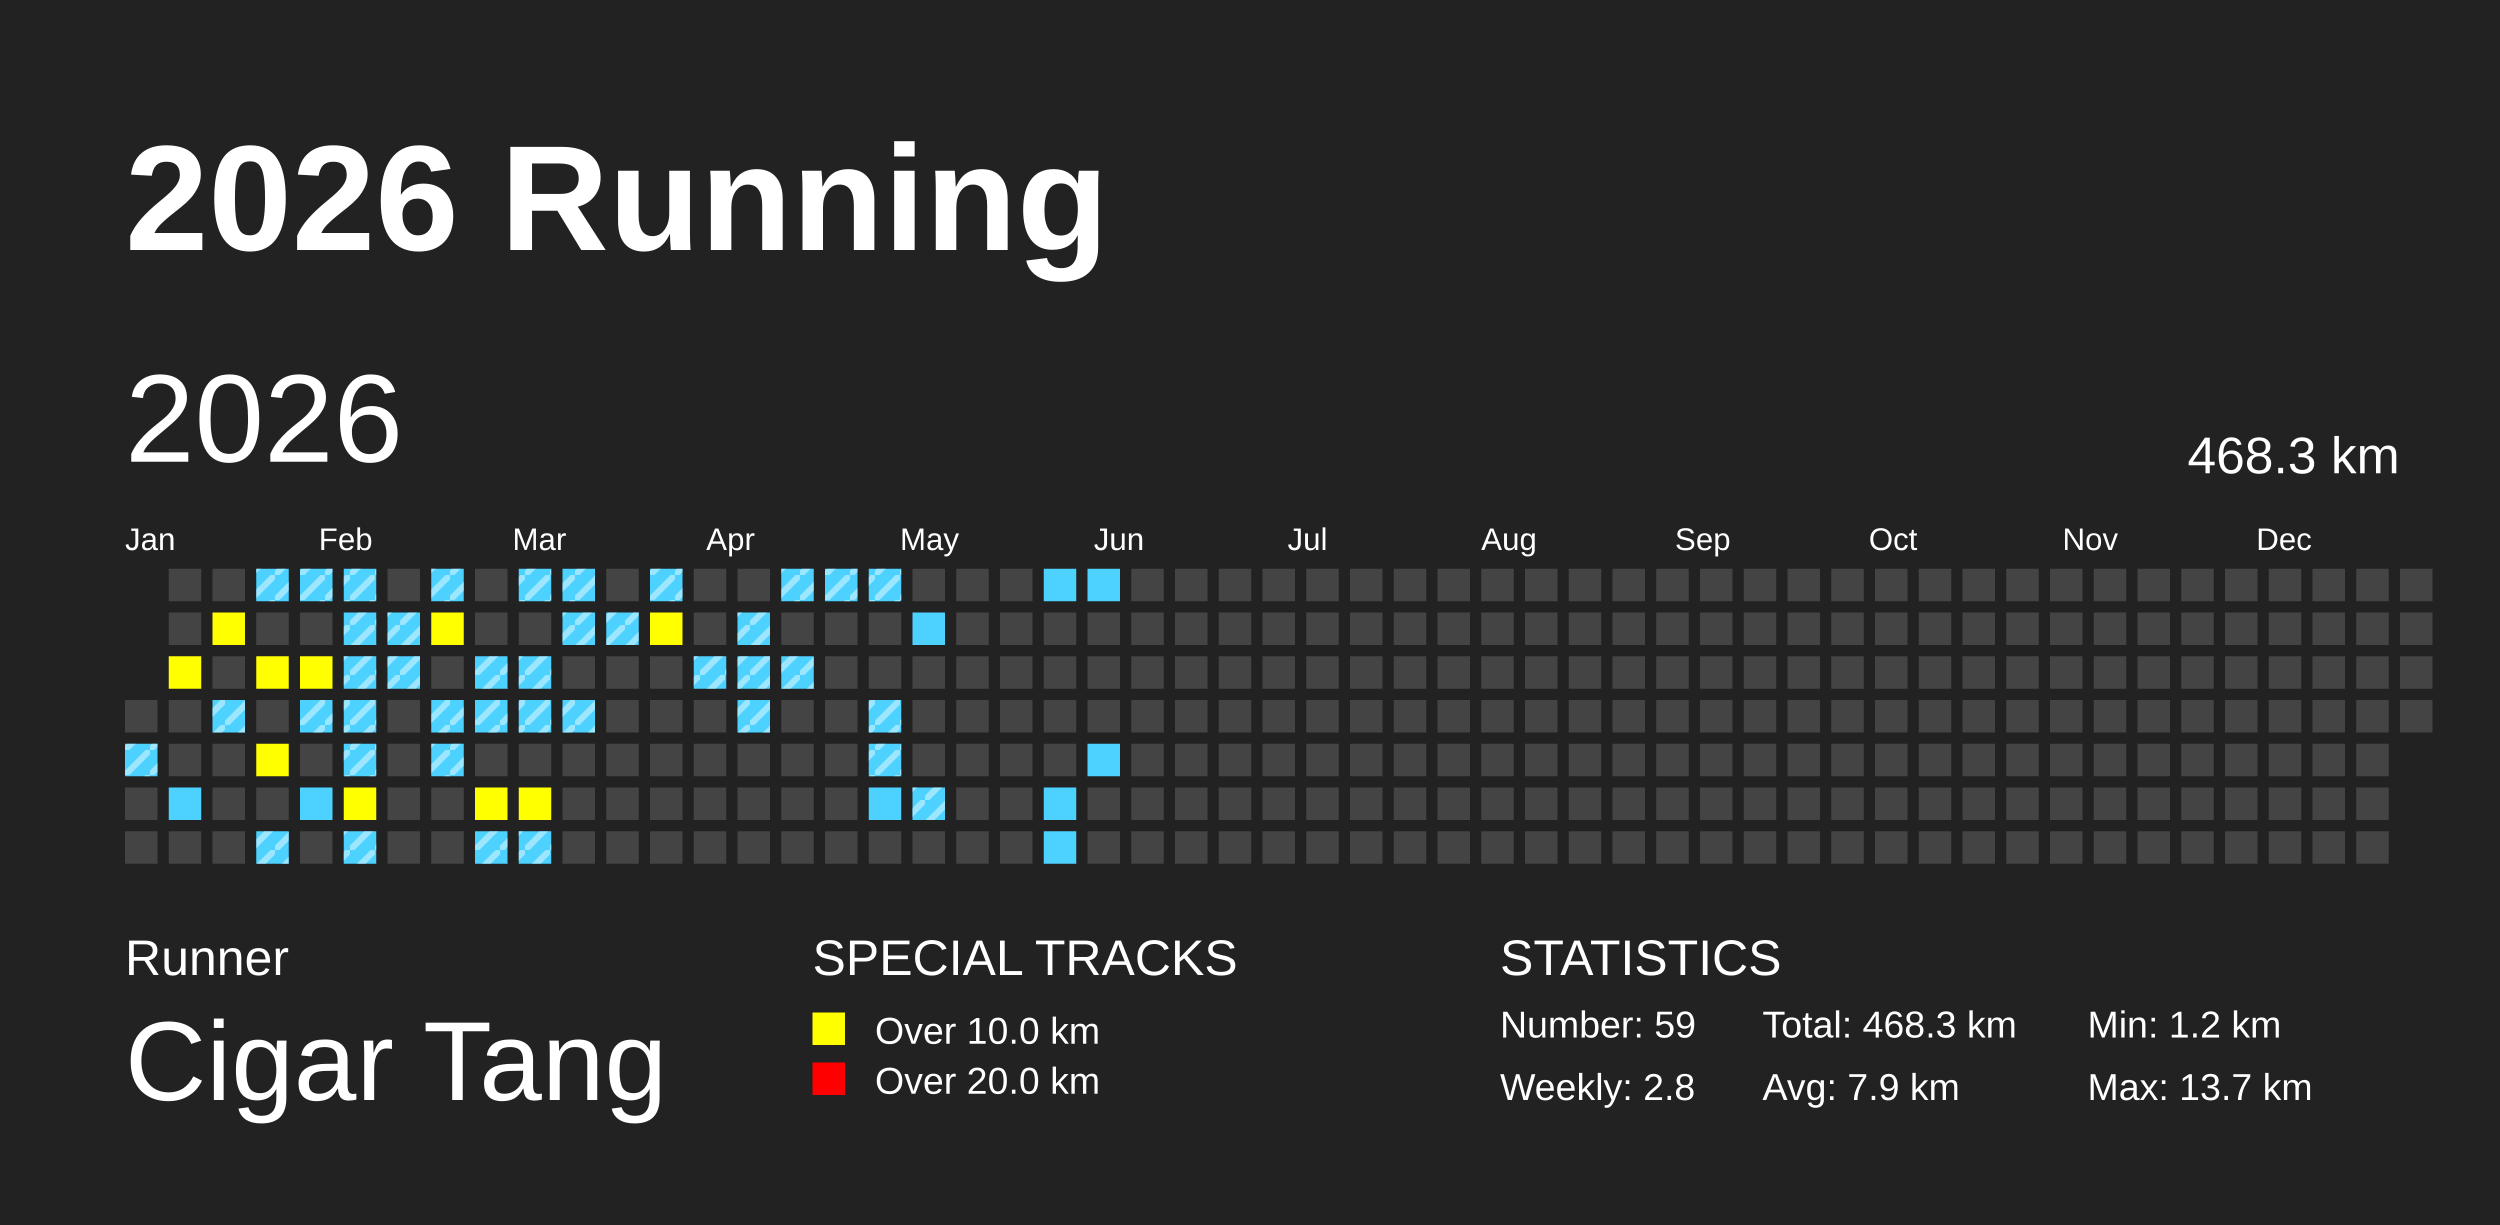
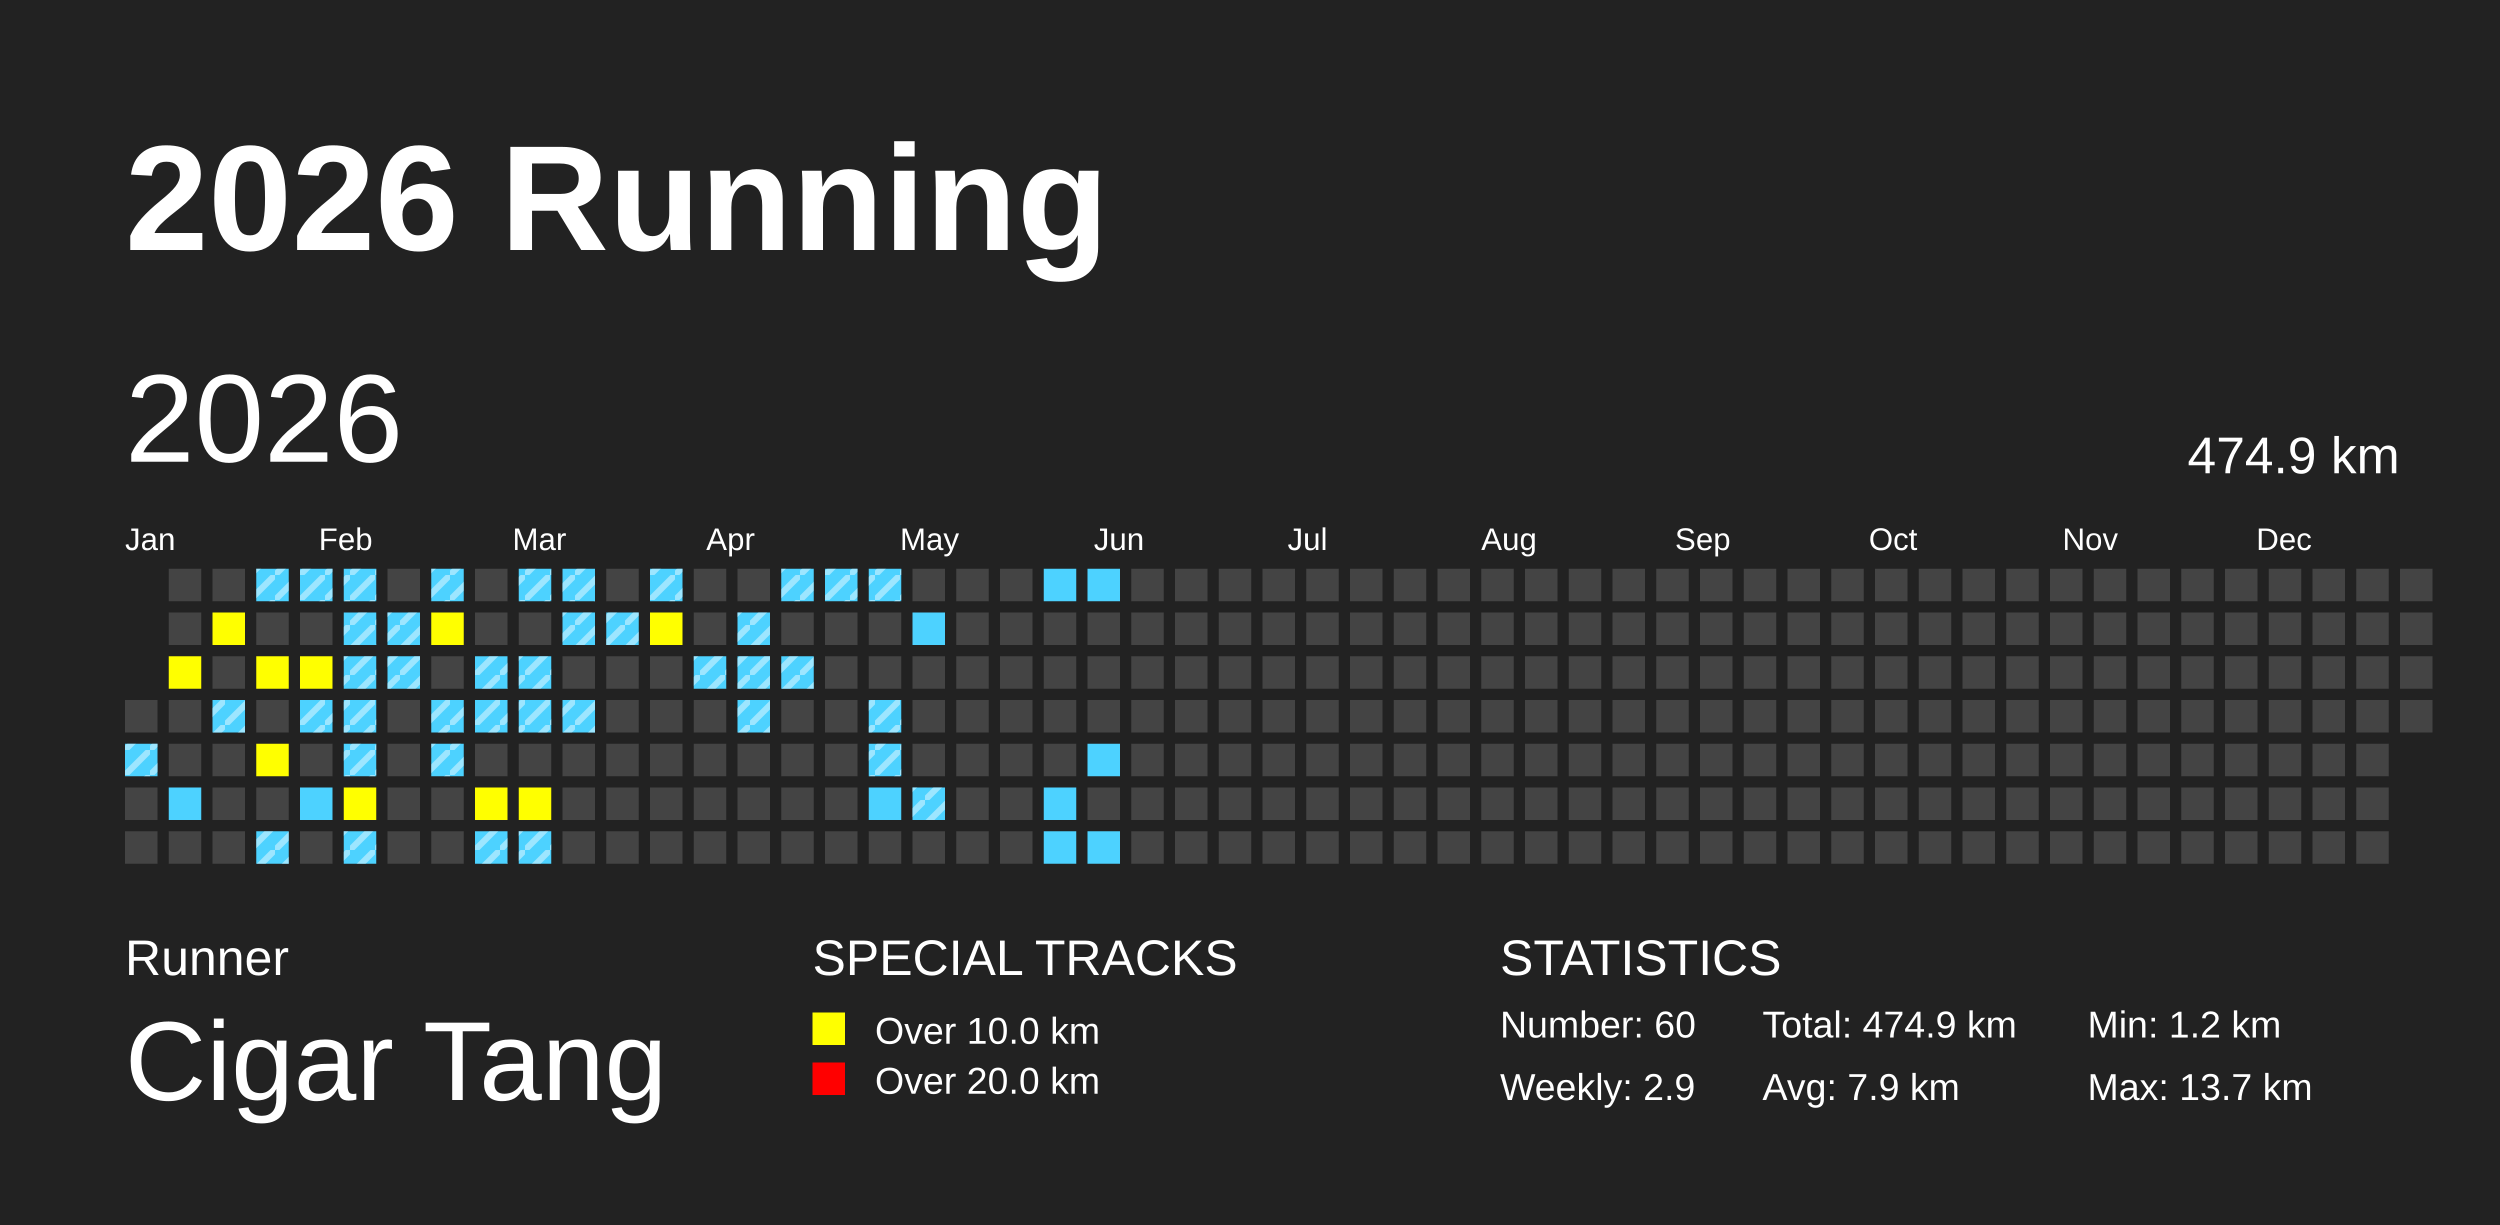
<svg xmlns="http://www.w3.org/2000/svg" baseProfile="full" height="98mm" version="1.1" viewBox="0,0,200,98" width="200mm">
  <defs>
    <pattern height="2" id="indoor-stripe" patternUnits="userSpaceOnUse" width="2">
      <line stroke="white" stroke-opacity="0.45" stroke-width="0.5" x1="0" x2="2" y1="2" y2="0" />
    </pattern>
  </defs>
  <rect fill="#222222" height="98" width="200" x="0" y="0" />
  <text fill="#FFFFFF" style="font-size:12px; font-family:Arial; font-weight:bold;" x="10" y="20">2026 Running</text>
  <text fill="#FFFFFF" style="font-size:4px; font-family:Arial" x="10" y="78">Runner</text>
  <text fill="#FFFFFF" style="font-size:9px; font-family:Arial" x="10" y="88">Cigar Tang</text>
  <text fill="#FFFFFF" style="font-size:4px; font-family:Arial" x="65" y="78">SPECIAL TRACKS</text>
  <rect fill="yellow" height="2.6" width="2.6" x="65" y="81" />
  <text fill="#FFFFFF" style="font-size:3px; font-family:Arial" x="70" y="83.5">Over 10.0 km</text>
  <rect fill="red" height="2.6" width="2.6" x="65" y="85" />
  <text fill="#FFFFFF" style="font-size:3px; font-family:Arial" x="70" y="87.5">Over 20.0 km</text>
  <text fill="#FFFFFF" style="font-size:4px; font-family:Arial" x="120" y="78">STATISTICS</text>
-   <text fill="#FFFFFF" style="font-size:3px; font-family:Arial" x="120" y="83">Number: 59</text>
-   <text fill="#FFFFFF" style="font-size:3px; font-family:Arial" x="120" y="88">Weekly: 2.8</text>
-   <text fill="#FFFFFF" style="font-size:3px; font-family:Arial" x="141" y="83">Total: 468.3 km</text>
+   <text fill="#FFFFFF" style="font-size:3px; font-family:Arial" x="120" y="83">Number: 60</text>
+   <text fill="#FFFFFF" style="font-size:3px; font-family:Arial" x="120" y="88">Weekly: 2.9</text>
+   <text fill="#FFFFFF" style="font-size:3px; font-family:Arial" x="141" y="83">Total: 474.9 km</text>
  <text fill="#FFFFFF" style="font-size:3px; font-family:Arial" x="141" y="88">Avg: 7.9 km</text>
  <text fill="#FFFFFF" style="font-size:3px; font-family:Arial" x="167" y="83">Min: 1.2 km</text>
  <text fill="#FFFFFF" style="font-size:3px; font-family:Arial" x="167" y="88">Max: 13.7 km</text>
  <text dominant-baseline="hanging" fill="#FFFFFF" style="font-size:10.0px; font-family:Arial;" x="10" y="30">2026</text>
-   <text dominant-baseline="hanging" fill="#FFFFFF" style="font-size:4.125px; font-family:Arial;" x="175" y="35">468.3 km</text>
+   <text dominant-baseline="hanging" fill="#FFFFFF" style="font-size:4.125px; font-family:Arial;" x="175" y="35">474.9 km</text>
  <text fill="#FFFFFF" style="font-size:2.5px; font-family:Arial" x="10.0" y="44">Jan</text>
  <text fill="#FFFFFF" style="font-size:2.5px; font-family:Arial" x="25.5" y="44">Feb</text>
  <text fill="#FFFFFF" style="font-size:2.5px; font-family:Arial" x="41.0" y="44">Mar</text>
  <text fill="#FFFFFF" style="font-size:2.5px; font-family:Arial" x="56.5" y="44">Apr</text>
  <text fill="#FFFFFF" style="font-size:2.5px; font-family:Arial" x="72.0" y="44">May</text>
  <text fill="#FFFFFF" style="font-size:2.5px; font-family:Arial" x="87.5" y="44">Jun</text>
  <text fill="#FFFFFF" style="font-size:2.5px; font-family:Arial" x="103.0" y="44">Jul</text>
  <text fill="#FFFFFF" style="font-size:2.5px; font-family:Arial" x="118.5" y="44">Aug</text>
  <text fill="#FFFFFF" style="font-size:2.5px; font-family:Arial" x="134.0" y="44">Sep</text>
  <text fill="#FFFFFF" style="font-size:2.5px; font-family:Arial" x="149.5" y="44">Oct</text>
  <text fill="#FFFFFF" style="font-size:2.5px; font-family:Arial" x="165.0" y="44">Nov</text>
  <text fill="#FFFFFF" style="font-size:2.5px; font-family:Arial" x="180.5" y="44">Dec</text>
  <rect fill="#444444" height="2.6" width="2.6" x="10.0" y="56.0" />
  <rect fill="#4DD2FF" height="2.6" width="2.6" x="10.0" y="59.5" />
  <rect fill="url(#indoor-stripe)" height="2.6" style="pointer-events: none;" width="2.6" x="10.0" y="59.5" />
  <rect fill="#444444" height="2.6" width="2.6" x="10.0" y="63.0" />
  <rect fill="#444444" height="2.6" width="2.6" x="10.0" y="66.5" />
  <rect fill="#444444" height="2.6" width="2.6" x="13.5" y="45.5" />
  <rect fill="#444444" height="2.6" width="2.6" x="13.5" y="49.0" />
  <rect fill="yellow" height="2.6" width="2.6" x="13.5" y="52.5" />
  <rect fill="#444444" height="2.6" width="2.6" x="13.5" y="56.0" />
  <rect fill="#444444" height="2.6" width="2.6" x="13.5" y="59.5" />
  <rect fill="#4DD2FF" height="2.6" width="2.6" x="13.5" y="63.0" />
  <rect fill="#444444" height="2.6" width="2.6" x="13.5" y="66.5" />
  <rect fill="#444444" height="2.6" width="2.6" x="17.0" y="45.5" />
  <rect fill="yellow" height="2.6" width="2.6" x="17.0" y="49.0" />
  <rect fill="#444444" height="2.6" width="2.6" x="17.0" y="52.5" />
  <rect fill="#4DD2FF" height="2.6" width="2.6" x="17.0" y="56.0" />
  <rect fill="url(#indoor-stripe)" height="2.6" style="pointer-events: none;" width="2.6" x="17.0" y="56.0" />
  <rect fill="#444444" height="2.6" width="2.6" x="17.0" y="59.5" />
  <rect fill="#444444" height="2.6" width="2.6" x="17.0" y="63.0" />
  <rect fill="#444444" height="2.6" width="2.6" x="17.0" y="66.5" />
  <rect fill="#4DD2FF" height="2.6" width="2.6" x="20.5" y="45.5" />
  <rect fill="url(#indoor-stripe)" height="2.6" style="pointer-events: none;" width="2.6" x="20.5" y="45.5" />
  <rect fill="#444444" height="2.6" width="2.6" x="20.5" y="49.0" />
  <rect fill="yellow" height="2.6" width="2.6" x="20.5" y="52.5" />
  <rect fill="#444444" height="2.6" width="2.6" x="20.5" y="56.0" />
  <rect fill="yellow" height="2.6" width="2.6" x="20.5" y="59.5" />
  <rect fill="#444444" height="2.6" width="2.6" x="20.5" y="63.0" />
  <rect fill="#4DD2FF" height="2.6" width="2.6" x="20.5" y="66.5" />
  <rect fill="url(#indoor-stripe)" height="2.6" style="pointer-events: none;" width="2.6" x="20.5" y="66.5" />
  <rect fill="#4DD2FF" height="2.6" width="2.6" x="24.0" y="45.5" />
  <rect fill="url(#indoor-stripe)" height="2.6" style="pointer-events: none;" width="2.6" x="24.0" y="45.5" />
  <rect fill="#444444" height="2.6" width="2.6" x="24.0" y="49.0" />
  <rect fill="yellow" height="2.6" width="2.6" x="24.0" y="52.5" />
  <rect fill="#4DD2FF" height="2.6" width="2.6" x="24.0" y="56.0" />
  <rect fill="url(#indoor-stripe)" height="2.6" style="pointer-events: none;" width="2.6" x="24.0" y="56.0" />
  <rect fill="#444444" height="2.6" width="2.6" x="24.0" y="59.5" />
  <rect fill="#4DD2FF" height="2.6" width="2.6" x="24.0" y="63.0" />
  <rect fill="#444444" height="2.6" width="2.6" x="24.0" y="66.5" />
  <rect fill="#4DD2FF" height="2.6" width="2.6" x="27.5" y="45.5" />
  <rect fill="url(#indoor-stripe)" height="2.6" style="pointer-events: none;" width="2.6" x="27.5" y="45.5" />
  <rect fill="#4DD2FF" height="2.6" width="2.6" x="27.5" y="49.0" />
  <rect fill="url(#indoor-stripe)" height="2.6" style="pointer-events: none;" width="2.6" x="27.5" y="49.0" />
  <rect fill="#4DD2FF" height="2.6" width="2.6" x="27.5" y="52.5" />
  <rect fill="url(#indoor-stripe)" height="2.6" style="pointer-events: none;" width="2.6" x="27.5" y="52.5" />
  <rect fill="#4DD2FF" height="2.6" width="2.6" x="27.5" y="56.0" />
  <rect fill="url(#indoor-stripe)" height="2.6" style="pointer-events: none;" width="2.6" x="27.5" y="56.0" />
  <rect fill="#4DD2FF" height="2.6" width="2.6" x="27.5" y="59.5" />
  <rect fill="url(#indoor-stripe)" height="2.6" style="pointer-events: none;" width="2.6" x="27.5" y="59.5" />
  <rect fill="yellow" height="2.6" width="2.6" x="27.5" y="63.0" />
  <rect fill="#4DD2FF" height="2.6" width="2.6" x="27.5" y="66.5" />
  <rect fill="url(#indoor-stripe)" height="2.6" style="pointer-events: none;" width="2.6" x="27.5" y="66.5" />
  <rect fill="#444444" height="2.6" width="2.6" x="31.0" y="45.5" />
  <rect fill="#4DD2FF" height="2.6" width="2.6" x="31.0" y="49.0" />
  <rect fill="url(#indoor-stripe)" height="2.6" style="pointer-events: none;" width="2.6" x="31.0" y="49.0" />
  <rect fill="#4DD2FF" height="2.6" width="2.6" x="31.0" y="52.5" />
  <rect fill="url(#indoor-stripe)" height="2.6" style="pointer-events: none;" width="2.6" x="31.0" y="52.5" />
  <rect fill="#444444" height="2.6" width="2.6" x="31.0" y="56.0" />
  <rect fill="#444444" height="2.6" width="2.6" x="31.0" y="59.5" />
  <rect fill="#444444" height="2.6" width="2.6" x="31.0" y="63.0" />
  <rect fill="#444444" height="2.6" width="2.6" x="31.0" y="66.5" />
  <rect fill="#4DD2FF" height="2.6" width="2.6" x="34.5" y="45.5" />
  <rect fill="url(#indoor-stripe)" height="2.6" style="pointer-events: none;" width="2.6" x="34.5" y="45.5" />
  <rect fill="yellow" height="2.6" width="2.6" x="34.5" y="49.0" />
  <rect fill="#444444" height="2.6" width="2.6" x="34.5" y="52.5" />
  <rect fill="#4DD2FF" height="2.6" width="2.6" x="34.5" y="56.0" />
  <rect fill="url(#indoor-stripe)" height="2.6" style="pointer-events: none;" width="2.6" x="34.5" y="56.0" />
  <rect fill="#4DD2FF" height="2.6" width="2.6" x="34.5" y="59.5" />
  <rect fill="url(#indoor-stripe)" height="2.6" style="pointer-events: none;" width="2.6" x="34.5" y="59.5" />
  <rect fill="#444444" height="2.6" width="2.6" x="34.5" y="63.0" />
  <rect fill="#444444" height="2.6" width="2.6" x="34.5" y="66.5" />
  <rect fill="#444444" height="2.6" width="2.6" x="38.0" y="45.5" />
  <rect fill="#444444" height="2.6" width="2.6" x="38.0" y="49.0" />
  <rect fill="#4DD2FF" height="2.6" width="2.6" x="38.0" y="52.5" />
  <rect fill="url(#indoor-stripe)" height="2.6" style="pointer-events: none;" width="2.6" x="38.0" y="52.5" />
  <rect fill="#4DD2FF" height="2.6" width="2.6" x="38.0" y="56.0" />
  <rect fill="url(#indoor-stripe)" height="2.6" style="pointer-events: none;" width="2.6" x="38.0" y="56.0" />
  <rect fill="#444444" height="2.6" width="2.6" x="38.0" y="59.5" />
  <rect fill="yellow" height="2.6" width="2.6" x="38.0" y="63.0" />
  <rect fill="#4DD2FF" height="2.6" width="2.6" x="38.0" y="66.5" />
  <rect fill="url(#indoor-stripe)" height="2.6" style="pointer-events: none;" width="2.6" x="38.0" y="66.5" />
  <rect fill="#4DD2FF" height="2.6" width="2.6" x="41.5" y="45.5" />
  <rect fill="url(#indoor-stripe)" height="2.6" style="pointer-events: none;" width="2.6" x="41.5" y="45.5" />
  <rect fill="#444444" height="2.6" width="2.6" x="41.5" y="49.0" />
  <rect fill="#4DD2FF" height="2.6" width="2.6" x="41.5" y="52.5" />
  <rect fill="url(#indoor-stripe)" height="2.6" style="pointer-events: none;" width="2.6" x="41.5" y="52.5" />
  <rect fill="#4DD2FF" height="2.6" width="2.6" x="41.5" y="56.0" />
  <rect fill="url(#indoor-stripe)" height="2.6" style="pointer-events: none;" width="2.6" x="41.5" y="56.0" />
  <rect fill="#444444" height="2.6" width="2.6" x="41.5" y="59.5" />
  <rect fill="yellow" height="2.6" width="2.6" x="41.5" y="63.0" />
  <rect fill="#4DD2FF" height="2.6" width="2.6" x="41.5" y="66.5" />
  <rect fill="url(#indoor-stripe)" height="2.6" style="pointer-events: none;" width="2.6" x="41.5" y="66.5" />
  <rect fill="#4DD2FF" height="2.6" width="2.6" x="45.0" y="45.5" />
  <rect fill="url(#indoor-stripe)" height="2.6" style="pointer-events: none;" width="2.6" x="45.0" y="45.5" />
  <rect fill="#4DD2FF" height="2.6" width="2.6" x="45.0" y="49.0" />
  <rect fill="url(#indoor-stripe)" height="2.6" style="pointer-events: none;" width="2.6" x="45.0" y="49.0" />
  <rect fill="#444444" height="2.6" width="2.6" x="45.0" y="52.5" />
  <rect fill="#4DD2FF" height="2.6" width="2.6" x="45.0" y="56.0" />
  <rect fill="url(#indoor-stripe)" height="2.6" style="pointer-events: none;" width="2.6" x="45.0" y="56.0" />
  <rect fill="#444444" height="2.6" width="2.6" x="45.0" y="59.5" />
  <rect fill="#444444" height="2.6" width="2.6" x="45.0" y="63.0" />
  <rect fill="#444444" height="2.6" width="2.6" x="45.0" y="66.5" />
  <rect fill="#444444" height="2.6" width="2.6" x="48.5" y="45.5" />
  <rect fill="#4DD2FF" height="2.6" width="2.6" x="48.5" y="49.0" />
  <rect fill="url(#indoor-stripe)" height="2.6" style="pointer-events: none;" width="2.6" x="48.5" y="49.0" />
  <rect fill="#444444" height="2.6" width="2.6" x="48.5" y="52.5" />
  <rect fill="#444444" height="2.6" width="2.6" x="48.5" y="56.0" />
  <rect fill="#444444" height="2.6" width="2.6" x="48.5" y="59.5" />
  <rect fill="#444444" height="2.6" width="2.6" x="48.5" y="63.0" />
  <rect fill="#444444" height="2.6" width="2.6" x="48.5" y="66.5" />
  <rect fill="#4DD2FF" height="2.6" width="2.6" x="52.0" y="45.5" />
  <rect fill="url(#indoor-stripe)" height="2.6" style="pointer-events: none;" width="2.6" x="52.0" y="45.5" />
  <rect fill="yellow" height="2.6" width="2.6" x="52.0" y="49.0" />
  <rect fill="#444444" height="2.6" width="2.6" x="52.0" y="52.5" />
  <rect fill="#444444" height="2.6" width="2.6" x="52.0" y="56.0" />
  <rect fill="#444444" height="2.6" width="2.6" x="52.0" y="59.5" />
  <rect fill="#444444" height="2.6" width="2.6" x="52.0" y="63.0" />
  <rect fill="#444444" height="2.6" width="2.6" x="52.0" y="66.5" />
  <rect fill="#444444" height="2.6" width="2.6" x="55.5" y="45.5" />
  <rect fill="#444444" height="2.6" width="2.6" x="55.5" y="49.0" />
  <rect fill="#4DD2FF" height="2.6" width="2.6" x="55.5" y="52.5" />
  <rect fill="url(#indoor-stripe)" height="2.6" style="pointer-events: none;" width="2.6" x="55.5" y="52.5" />
  <rect fill="#444444" height="2.6" width="2.6" x="55.5" y="56.0" />
  <rect fill="#444444" height="2.6" width="2.6" x="55.5" y="59.5" />
  <rect fill="#444444" height="2.6" width="2.6" x="55.5" y="63.0" />
  <rect fill="#444444" height="2.6" width="2.6" x="55.5" y="66.5" />
  <rect fill="#444444" height="2.6" width="2.6" x="59.0" y="45.5" />
  <rect fill="#4DD2FF" height="2.6" width="2.6" x="59.0" y="49.0" />
  <rect fill="url(#indoor-stripe)" height="2.6" style="pointer-events: none;" width="2.6" x="59.0" y="49.0" />
  <rect fill="#4DD2FF" height="2.6" width="2.6" x="59.0" y="52.5" />
  <rect fill="url(#indoor-stripe)" height="2.6" style="pointer-events: none;" width="2.6" x="59.0" y="52.5" />
  <rect fill="#4DD2FF" height="2.6" width="2.6" x="59.0" y="56.0" />
  <rect fill="url(#indoor-stripe)" height="2.6" style="pointer-events: none;" width="2.6" x="59.0" y="56.0" />
  <rect fill="#444444" height="2.6" width="2.6" x="59.0" y="59.5" />
  <rect fill="#444444" height="2.6" width="2.6" x="59.0" y="63.0" />
  <rect fill="#444444" height="2.6" width="2.6" x="59.0" y="66.5" />
  <rect fill="#4DD2FF" height="2.6" width="2.6" x="62.5" y="45.5" />
  <rect fill="url(#indoor-stripe)" height="2.6" style="pointer-events: none;" width="2.6" x="62.5" y="45.5" />
  <rect fill="#444444" height="2.6" width="2.6" x="62.5" y="49.0" />
  <rect fill="#4DD2FF" height="2.6" width="2.6" x="62.5" y="52.5" />
  <rect fill="url(#indoor-stripe)" height="2.6" style="pointer-events: none;" width="2.6" x="62.5" y="52.5" />
  <rect fill="#444444" height="2.6" width="2.6" x="62.5" y="56.0" />
  <rect fill="#444444" height="2.6" width="2.6" x="62.5" y="59.5" />
  <rect fill="#444444" height="2.6" width="2.6" x="62.5" y="63.0" />
  <rect fill="#444444" height="2.6" width="2.6" x="62.5" y="66.5" />
  <rect fill="#4DD2FF" height="2.6" width="2.6" x="66.0" y="45.5" />
  <rect fill="url(#indoor-stripe)" height="2.6" style="pointer-events: none;" width="2.6" x="66.0" y="45.5" />
  <rect fill="#444444" height="2.6" width="2.6" x="66.0" y="49.0" />
  <rect fill="#444444" height="2.6" width="2.6" x="66.0" y="52.5" />
  <rect fill="#444444" height="2.6" width="2.6" x="66.0" y="56.0" />
  <rect fill="#444444" height="2.6" width="2.6" x="66.0" y="59.5" />
  <rect fill="#444444" height="2.6" width="2.6" x="66.0" y="63.0" />
  <rect fill="#444444" height="2.6" width="2.6" x="66.0" y="66.5" />
  <rect fill="#4DD2FF" height="2.6" width="2.6" x="69.5" y="45.5" />
  <rect fill="url(#indoor-stripe)" height="2.6" style="pointer-events: none;" width="2.6" x="69.5" y="45.5" />
  <rect fill="#444444" height="2.6" width="2.6" x="69.5" y="49.0" />
  <rect fill="#444444" height="2.6" width="2.6" x="69.5" y="52.5" />
  <rect fill="#4DD2FF" height="2.6" width="2.6" x="69.5" y="56.0" />
  <rect fill="url(#indoor-stripe)" height="2.6" style="pointer-events: none;" width="2.6" x="69.5" y="56.0" />
  <rect fill="#4DD2FF" height="2.6" width="2.6" x="69.5" y="59.5" />
  <rect fill="url(#indoor-stripe)" height="2.6" style="pointer-events: none;" width="2.6" x="69.5" y="59.5" />
  <rect fill="#4DD2FF" height="2.6" width="2.6" x="69.5" y="63.0" />
  <rect fill="#444444" height="2.6" width="2.6" x="69.5" y="66.5" />
  <rect fill="#444444" height="2.6" width="2.6" x="73.0" y="45.5" />
  <rect fill="#4DD2FF" height="2.6" width="2.6" x="73.0" y="49.0" />
  <rect fill="#444444" height="2.6" width="2.6" x="73.0" y="52.5" />
  <rect fill="#444444" height="2.6" width="2.6" x="73.0" y="56.0" />
  <rect fill="#444444" height="2.6" width="2.6" x="73.0" y="59.5" />
  <rect fill="#4DD2FF" height="2.6" width="2.6" x="73.0" y="63.0" />
  <rect fill="url(#indoor-stripe)" height="2.6" style="pointer-events: none;" width="2.6" x="73.0" y="63.0" />
  <rect fill="#444444" height="2.6" width="2.6" x="73.0" y="66.5" />
  <rect fill="#444444" height="2.6" width="2.6" x="76.5" y="45.5" />
  <rect fill="#444444" height="2.6" width="2.6" x="76.5" y="49.0" />
  <rect fill="#444444" height="2.6" width="2.6" x="76.5" y="52.5" />
  <rect fill="#444444" height="2.6" width="2.6" x="76.5" y="56.0" />
  <rect fill="#444444" height="2.6" width="2.6" x="76.5" y="59.5" />
  <rect fill="#444444" height="2.6" width="2.6" x="76.5" y="63.0" />
  <rect fill="#444444" height="2.6" width="2.6" x="76.5" y="66.5" />
  <rect fill="#444444" height="2.6" width="2.6" x="80.0" y="45.5" />
  <rect fill="#444444" height="2.6" width="2.6" x="80.0" y="49.0" />
  <rect fill="#444444" height="2.6" width="2.6" x="80.0" y="52.5" />
  <rect fill="#444444" height="2.6" width="2.6" x="80.0" y="56.0" />
  <rect fill="#444444" height="2.6" width="2.6" x="80.0" y="59.5" />
  <rect fill="#444444" height="2.6" width="2.6" x="80.0" y="63.0" />
  <rect fill="#444444" height="2.6" width="2.6" x="80.0" y="66.5" />
  <rect fill="#4DD2FF" height="2.6" width="2.6" x="83.5" y="45.5" />
  <rect fill="#444444" height="2.6" width="2.6" x="83.5" y="49.0" />
  <rect fill="#444444" height="2.6" width="2.6" x="83.5" y="52.5" />
  <rect fill="#444444" height="2.6" width="2.6" x="83.5" y="56.0" />
  <rect fill="#444444" height="2.6" width="2.6" x="83.5" y="59.5" />
  <rect fill="#4DD2FF" height="2.6" width="2.6" x="83.5" y="63.0" />
  <rect fill="#4DD2FF" height="2.6" width="2.6" x="83.5" y="66.5" />
  <rect fill="#4DD2FF" height="2.6" width="2.6" x="87.0" y="45.5" />
  <rect fill="#444444" height="2.6" width="2.6" x="87.0" y="49.0" />
  <rect fill="#444444" height="2.6" width="2.6" x="87.0" y="52.5" />
  <rect fill="#444444" height="2.6" width="2.6" x="87.0" y="56.0" />
  <rect fill="#4DD2FF" height="2.6" width="2.6" x="87.0" y="59.5" />
  <rect fill="#444444" height="2.6" width="2.6" x="87.0" y="63.0" />
-   <rect fill="#444444" height="2.6" width="2.6" x="87.0" y="66.5" />
+   <rect fill="#4DD2FF" height="2.6" width="2.6" x="87.0" y="66.5" />
  <rect fill="#444444" height="2.6" width="2.6" x="90.5" y="45.5" />
  <rect fill="#444444" height="2.6" width="2.6" x="90.5" y="49.0" />
  <rect fill="#444444" height="2.6" width="2.6" x="90.5" y="52.5" />
  <rect fill="#444444" height="2.6" width="2.6" x="90.5" y="56.0" />
  <rect fill="#444444" height="2.6" width="2.6" x="90.5" y="59.5" />
  <rect fill="#444444" height="2.6" width="2.6" x="90.5" y="63.0" />
  <rect fill="#444444" height="2.6" width="2.6" x="90.5" y="66.5" />
  <rect fill="#444444" height="2.6" width="2.6" x="94.0" y="45.5" />
  <rect fill="#444444" height="2.6" width="2.6" x="94.0" y="49.0" />
  <rect fill="#444444" height="2.6" width="2.6" x="94.0" y="52.5" />
  <rect fill="#444444" height="2.6" width="2.6" x="94.0" y="56.0" />
  <rect fill="#444444" height="2.6" width="2.6" x="94.0" y="59.5" />
  <rect fill="#444444" height="2.6" width="2.6" x="94.0" y="63.0" />
  <rect fill="#444444" height="2.6" width="2.6" x="94.0" y="66.5" />
  <rect fill="#444444" height="2.6" width="2.6" x="97.5" y="45.5" />
  <rect fill="#444444" height="2.6" width="2.6" x="97.5" y="49.0" />
  <rect fill="#444444" height="2.6" width="2.6" x="97.5" y="52.5" />
  <rect fill="#444444" height="2.6" width="2.6" x="97.5" y="56.0" />
  <rect fill="#444444" height="2.6" width="2.6" x="97.5" y="59.5" />
  <rect fill="#444444" height="2.6" width="2.6" x="97.5" y="63.0" />
  <rect fill="#444444" height="2.6" width="2.6" x="97.5" y="66.5" />
  <rect fill="#444444" height="2.6" width="2.6" x="101.0" y="45.5" />
  <rect fill="#444444" height="2.6" width="2.6" x="101.0" y="49.0" />
  <rect fill="#444444" height="2.6" width="2.6" x="101.0" y="52.5" />
  <rect fill="#444444" height="2.6" width="2.6" x="101.0" y="56.0" />
  <rect fill="#444444" height="2.6" width="2.6" x="101.0" y="59.5" />
  <rect fill="#444444" height="2.6" width="2.6" x="101.0" y="63.0" />
  <rect fill="#444444" height="2.6" width="2.6" x="101.0" y="66.5" />
  <rect fill="#444444" height="2.6" width="2.6" x="104.5" y="45.5" />
  <rect fill="#444444" height="2.6" width="2.6" x="104.5" y="49.0" />
  <rect fill="#444444" height="2.6" width="2.6" x="104.5" y="52.5" />
  <rect fill="#444444" height="2.6" width="2.6" x="104.5" y="56.0" />
  <rect fill="#444444" height="2.6" width="2.6" x="104.5" y="59.5" />
  <rect fill="#444444" height="2.6" width="2.6" x="104.5" y="63.0" />
  <rect fill="#444444" height="2.6" width="2.6" x="104.5" y="66.5" />
  <rect fill="#444444" height="2.6" width="2.6" x="108.0" y="45.5" />
  <rect fill="#444444" height="2.6" width="2.6" x="108.0" y="49.0" />
  <rect fill="#444444" height="2.6" width="2.6" x="108.0" y="52.5" />
  <rect fill="#444444" height="2.6" width="2.6" x="108.0" y="56.0" />
  <rect fill="#444444" height="2.6" width="2.6" x="108.0" y="59.5" />
  <rect fill="#444444" height="2.6" width="2.6" x="108.0" y="63.0" />
  <rect fill="#444444" height="2.6" width="2.6" x="108.0" y="66.5" />
  <rect fill="#444444" height="2.6" width="2.6" x="111.5" y="45.5" />
  <rect fill="#444444" height="2.6" width="2.6" x="111.5" y="49.0" />
  <rect fill="#444444" height="2.6" width="2.6" x="111.5" y="52.5" />
  <rect fill="#444444" height="2.6" width="2.6" x="111.5" y="56.0" />
  <rect fill="#444444" height="2.6" width="2.6" x="111.5" y="59.5" />
  <rect fill="#444444" height="2.6" width="2.6" x="111.5" y="63.0" />
  <rect fill="#444444" height="2.6" width="2.6" x="111.5" y="66.5" />
  <rect fill="#444444" height="2.6" width="2.6" x="115.0" y="45.5" />
  <rect fill="#444444" height="2.6" width="2.6" x="115.0" y="49.0" />
  <rect fill="#444444" height="2.6" width="2.6" x="115.0" y="52.5" />
  <rect fill="#444444" height="2.6" width="2.6" x="115.0" y="56.0" />
  <rect fill="#444444" height="2.6" width="2.6" x="115.0" y="59.5" />
  <rect fill="#444444" height="2.6" width="2.6" x="115.0" y="63.0" />
  <rect fill="#444444" height="2.6" width="2.6" x="115.0" y="66.5" />
  <rect fill="#444444" height="2.6" width="2.6" x="118.5" y="45.5" />
  <rect fill="#444444" height="2.6" width="2.6" x="118.5" y="49.0" />
  <rect fill="#444444" height="2.6" width="2.6" x="118.5" y="52.5" />
  <rect fill="#444444" height="2.6" width="2.6" x="118.5" y="56.0" />
  <rect fill="#444444" height="2.6" width="2.6" x="118.5" y="59.5" />
  <rect fill="#444444" height="2.6" width="2.6" x="118.5" y="63.0" />
  <rect fill="#444444" height="2.6" width="2.6" x="118.5" y="66.5" />
  <rect fill="#444444" height="2.6" width="2.6" x="122.0" y="45.5" />
  <rect fill="#444444" height="2.6" width="2.6" x="122.0" y="49.0" />
  <rect fill="#444444" height="2.6" width="2.6" x="122.0" y="52.5" />
  <rect fill="#444444" height="2.6" width="2.6" x="122.0" y="56.0" />
  <rect fill="#444444" height="2.6" width="2.6" x="122.0" y="59.5" />
  <rect fill="#444444" height="2.6" width="2.6" x="122.0" y="63.0" />
  <rect fill="#444444" height="2.6" width="2.6" x="122.0" y="66.5" />
  <rect fill="#444444" height="2.6" width="2.6" x="125.5" y="45.5" />
  <rect fill="#444444" height="2.6" width="2.6" x="125.5" y="49.0" />
  <rect fill="#444444" height="2.6" width="2.6" x="125.5" y="52.5" />
  <rect fill="#444444" height="2.6" width="2.6" x="125.5" y="56.0" />
  <rect fill="#444444" height="2.6" width="2.6" x="125.5" y="59.5" />
  <rect fill="#444444" height="2.6" width="2.6" x="125.5" y="63.0" />
  <rect fill="#444444" height="2.6" width="2.6" x="125.5" y="66.5" />
  <rect fill="#444444" height="2.6" width="2.6" x="129.0" y="45.5" />
  <rect fill="#444444" height="2.6" width="2.6" x="129.0" y="49.0" />
  <rect fill="#444444" height="2.6" width="2.6" x="129.0" y="52.5" />
  <rect fill="#444444" height="2.6" width="2.6" x="129.0" y="56.0" />
  <rect fill="#444444" height="2.6" width="2.6" x="129.0" y="59.5" />
  <rect fill="#444444" height="2.6" width="2.6" x="129.0" y="63.0" />
  <rect fill="#444444" height="2.6" width="2.6" x="129.0" y="66.5" />
  <rect fill="#444444" height="2.6" width="2.6" x="132.5" y="45.5" />
  <rect fill="#444444" height="2.6" width="2.6" x="132.5" y="49.0" />
  <rect fill="#444444" height="2.6" width="2.6" x="132.5" y="52.5" />
  <rect fill="#444444" height="2.6" width="2.6" x="132.5" y="56.0" />
  <rect fill="#444444" height="2.6" width="2.6" x="132.5" y="59.5" />
  <rect fill="#444444" height="2.6" width="2.6" x="132.5" y="63.0" />
  <rect fill="#444444" height="2.6" width="2.6" x="132.5" y="66.5" />
  <rect fill="#444444" height="2.6" width="2.6" x="136.0" y="45.5" />
  <rect fill="#444444" height="2.6" width="2.6" x="136.0" y="49.0" />
  <rect fill="#444444" height="2.6" width="2.6" x="136.0" y="52.5" />
  <rect fill="#444444" height="2.6" width="2.6" x="136.0" y="56.0" />
  <rect fill="#444444" height="2.6" width="2.6" x="136.0" y="59.5" />
  <rect fill="#444444" height="2.6" width="2.6" x="136.0" y="63.0" />
  <rect fill="#444444" height="2.6" width="2.6" x="136.0" y="66.5" />
  <rect fill="#444444" height="2.6" width="2.6" x="139.5" y="45.5" />
  <rect fill="#444444" height="2.6" width="2.6" x="139.5" y="49.0" />
  <rect fill="#444444" height="2.6" width="2.6" x="139.5" y="52.5" />
  <rect fill="#444444" height="2.6" width="2.6" x="139.5" y="56.0" />
  <rect fill="#444444" height="2.6" width="2.6" x="139.5" y="59.5" />
  <rect fill="#444444" height="2.6" width="2.6" x="139.5" y="63.0" />
  <rect fill="#444444" height="2.6" width="2.6" x="139.5" y="66.5" />
  <rect fill="#444444" height="2.6" width="2.6" x="143.0" y="45.5" />
  <rect fill="#444444" height="2.6" width="2.6" x="143.0" y="49.0" />
  <rect fill="#444444" height="2.6" width="2.6" x="143.0" y="52.5" />
  <rect fill="#444444" height="2.6" width="2.6" x="143.0" y="56.0" />
  <rect fill="#444444" height="2.6" width="2.6" x="143.0" y="59.5" />
  <rect fill="#444444" height="2.6" width="2.6" x="143.0" y="63.0" />
  <rect fill="#444444" height="2.6" width="2.6" x="143.0" y="66.5" />
  <rect fill="#444444" height="2.6" width="2.6" x="146.5" y="45.5" />
  <rect fill="#444444" height="2.6" width="2.6" x="146.5" y="49.0" />
  <rect fill="#444444" height="2.6" width="2.6" x="146.5" y="52.5" />
  <rect fill="#444444" height="2.6" width="2.6" x="146.5" y="56.0" />
  <rect fill="#444444" height="2.6" width="2.6" x="146.5" y="59.5" />
  <rect fill="#444444" height="2.6" width="2.6" x="146.5" y="63.0" />
  <rect fill="#444444" height="2.6" width="2.6" x="146.5" y="66.5" />
  <rect fill="#444444" height="2.6" width="2.6" x="150.0" y="45.5" />
  <rect fill="#444444" height="2.6" width="2.6" x="150.0" y="49.0" />
  <rect fill="#444444" height="2.6" width="2.6" x="150.0" y="52.5" />
  <rect fill="#444444" height="2.6" width="2.6" x="150.0" y="56.0" />
  <rect fill="#444444" height="2.6" width="2.6" x="150.0" y="59.5" />
  <rect fill="#444444" height="2.6" width="2.6" x="150.0" y="63.0" />
  <rect fill="#444444" height="2.6" width="2.6" x="150.0" y="66.5" />
  <rect fill="#444444" height="2.6" width="2.6" x="153.5" y="45.5" />
  <rect fill="#444444" height="2.6" width="2.6" x="153.5" y="49.0" />
  <rect fill="#444444" height="2.6" width="2.6" x="153.5" y="52.5" />
  <rect fill="#444444" height="2.6" width="2.6" x="153.5" y="56.0" />
  <rect fill="#444444" height="2.6" width="2.6" x="153.5" y="59.5" />
  <rect fill="#444444" height="2.6" width="2.6" x="153.5" y="63.0" />
  <rect fill="#444444" height="2.6" width="2.6" x="153.5" y="66.5" />
  <rect fill="#444444" height="2.6" width="2.6" x="157.0" y="45.5" />
  <rect fill="#444444" height="2.6" width="2.6" x="157.0" y="49.0" />
  <rect fill="#444444" height="2.6" width="2.6" x="157.0" y="52.5" />
  <rect fill="#444444" height="2.6" width="2.6" x="157.0" y="56.0" />
  <rect fill="#444444" height="2.6" width="2.6" x="157.0" y="59.5" />
  <rect fill="#444444" height="2.6" width="2.6" x="157.0" y="63.0" />
  <rect fill="#444444" height="2.6" width="2.6" x="157.0" y="66.5" />
  <rect fill="#444444" height="2.6" width="2.6" x="160.5" y="45.5" />
  <rect fill="#444444" height="2.6" width="2.6" x="160.5" y="49.0" />
  <rect fill="#444444" height="2.6" width="2.6" x="160.5" y="52.5" />
  <rect fill="#444444" height="2.6" width="2.6" x="160.5" y="56.0" />
  <rect fill="#444444" height="2.6" width="2.6" x="160.5" y="59.5" />
  <rect fill="#444444" height="2.6" width="2.6" x="160.5" y="63.0" />
  <rect fill="#444444" height="2.6" width="2.6" x="160.5" y="66.5" />
  <rect fill="#444444" height="2.6" width="2.6" x="164.0" y="45.5" />
  <rect fill="#444444" height="2.6" width="2.6" x="164.0" y="49.0" />
  <rect fill="#444444" height="2.6" width="2.6" x="164.0" y="52.5" />
  <rect fill="#444444" height="2.6" width="2.6" x="164.0" y="56.0" />
  <rect fill="#444444" height="2.6" width="2.6" x="164.0" y="59.5" />
  <rect fill="#444444" height="2.6" width="2.6" x="164.0" y="63.0" />
  <rect fill="#444444" height="2.6" width="2.6" x="164.0" y="66.5" />
  <rect fill="#444444" height="2.6" width="2.6" x="167.5" y="45.5" />
  <rect fill="#444444" height="2.6" width="2.6" x="167.5" y="49.0" />
  <rect fill="#444444" height="2.6" width="2.6" x="167.5" y="52.5" />
  <rect fill="#444444" height="2.6" width="2.6" x="167.5" y="56.0" />
  <rect fill="#444444" height="2.6" width="2.6" x="167.5" y="59.5" />
  <rect fill="#444444" height="2.6" width="2.6" x="167.5" y="63.0" />
  <rect fill="#444444" height="2.6" width="2.6" x="167.5" y="66.5" />
  <rect fill="#444444" height="2.6" width="2.6" x="171.0" y="45.5" />
  <rect fill="#444444" height="2.6" width="2.6" x="171.0" y="49.0" />
  <rect fill="#444444" height="2.6" width="2.6" x="171.0" y="52.5" />
  <rect fill="#444444" height="2.6" width="2.6" x="171.0" y="56.0" />
  <rect fill="#444444" height="2.6" width="2.6" x="171.0" y="59.5" />
  <rect fill="#444444" height="2.6" width="2.6" x="171.0" y="63.0" />
  <rect fill="#444444" height="2.6" width="2.6" x="171.0" y="66.5" />
  <rect fill="#444444" height="2.6" width="2.6" x="174.5" y="45.5" />
  <rect fill="#444444" height="2.6" width="2.6" x="174.5" y="49.0" />
  <rect fill="#444444" height="2.6" width="2.6" x="174.5" y="52.5" />
  <rect fill="#444444" height="2.6" width="2.6" x="174.5" y="56.0" />
  <rect fill="#444444" height="2.6" width="2.6" x="174.5" y="59.5" />
  <rect fill="#444444" height="2.6" width="2.6" x="174.5" y="63.0" />
  <rect fill="#444444" height="2.6" width="2.6" x="174.5" y="66.5" />
  <rect fill="#444444" height="2.6" width="2.6" x="178.0" y="45.5" />
  <rect fill="#444444" height="2.6" width="2.6" x="178.0" y="49.0" />
  <rect fill="#444444" height="2.6" width="2.6" x="178.0" y="52.5" />
  <rect fill="#444444" height="2.6" width="2.6" x="178.0" y="56.0" />
  <rect fill="#444444" height="2.6" width="2.6" x="178.0" y="59.5" />
  <rect fill="#444444" height="2.6" width="2.6" x="178.0" y="63.0" />
  <rect fill="#444444" height="2.6" width="2.6" x="178.0" y="66.5" />
  <rect fill="#444444" height="2.6" width="2.6" x="181.5" y="45.5" />
  <rect fill="#444444" height="2.6" width="2.6" x="181.5" y="49.0" />
  <rect fill="#444444" height="2.6" width="2.6" x="181.5" y="52.5" />
  <rect fill="#444444" height="2.6" width="2.6" x="181.5" y="56.0" />
  <rect fill="#444444" height="2.6" width="2.6" x="181.5" y="59.5" />
  <rect fill="#444444" height="2.6" width="2.6" x="181.5" y="63.0" />
  <rect fill="#444444" height="2.6" width="2.6" x="181.5" y="66.5" />
  <rect fill="#444444" height="2.6" width="2.6" x="185.0" y="45.5" />
  <rect fill="#444444" height="2.6" width="2.6" x="185.0" y="49.0" />
  <rect fill="#444444" height="2.6" width="2.6" x="185.0" y="52.5" />
  <rect fill="#444444" height="2.6" width="2.6" x="185.0" y="56.0" />
  <rect fill="#444444" height="2.6" width="2.6" x="185.0" y="59.5" />
  <rect fill="#444444" height="2.6" width="2.6" x="185.0" y="63.0" />
  <rect fill="#444444" height="2.6" width="2.6" x="185.0" y="66.5" />
  <rect fill="#444444" height="2.6" width="2.6" x="188.5" y="45.5" />
  <rect fill="#444444" height="2.6" width="2.6" x="188.5" y="49.0" />
  <rect fill="#444444" height="2.6" width="2.6" x="188.5" y="52.5" />
  <rect fill="#444444" height="2.6" width="2.6" x="188.5" y="56.0" />
  <rect fill="#444444" height="2.6" width="2.6" x="188.5" y="59.5" />
  <rect fill="#444444" height="2.6" width="2.6" x="188.5" y="63.0" />
  <rect fill="#444444" height="2.6" width="2.6" x="188.5" y="66.5" />
  <rect fill="#444444" height="2.6" width="2.6" x="192.0" y="45.5" />
  <rect fill="#444444" height="2.6" width="2.6" x="192.0" y="49.0" />
  <rect fill="#444444" height="2.6" width="2.6" x="192.0" y="52.5" />
  <rect fill="#444444" height="2.6" width="2.6" x="192.0" y="56.0" />
</svg>
